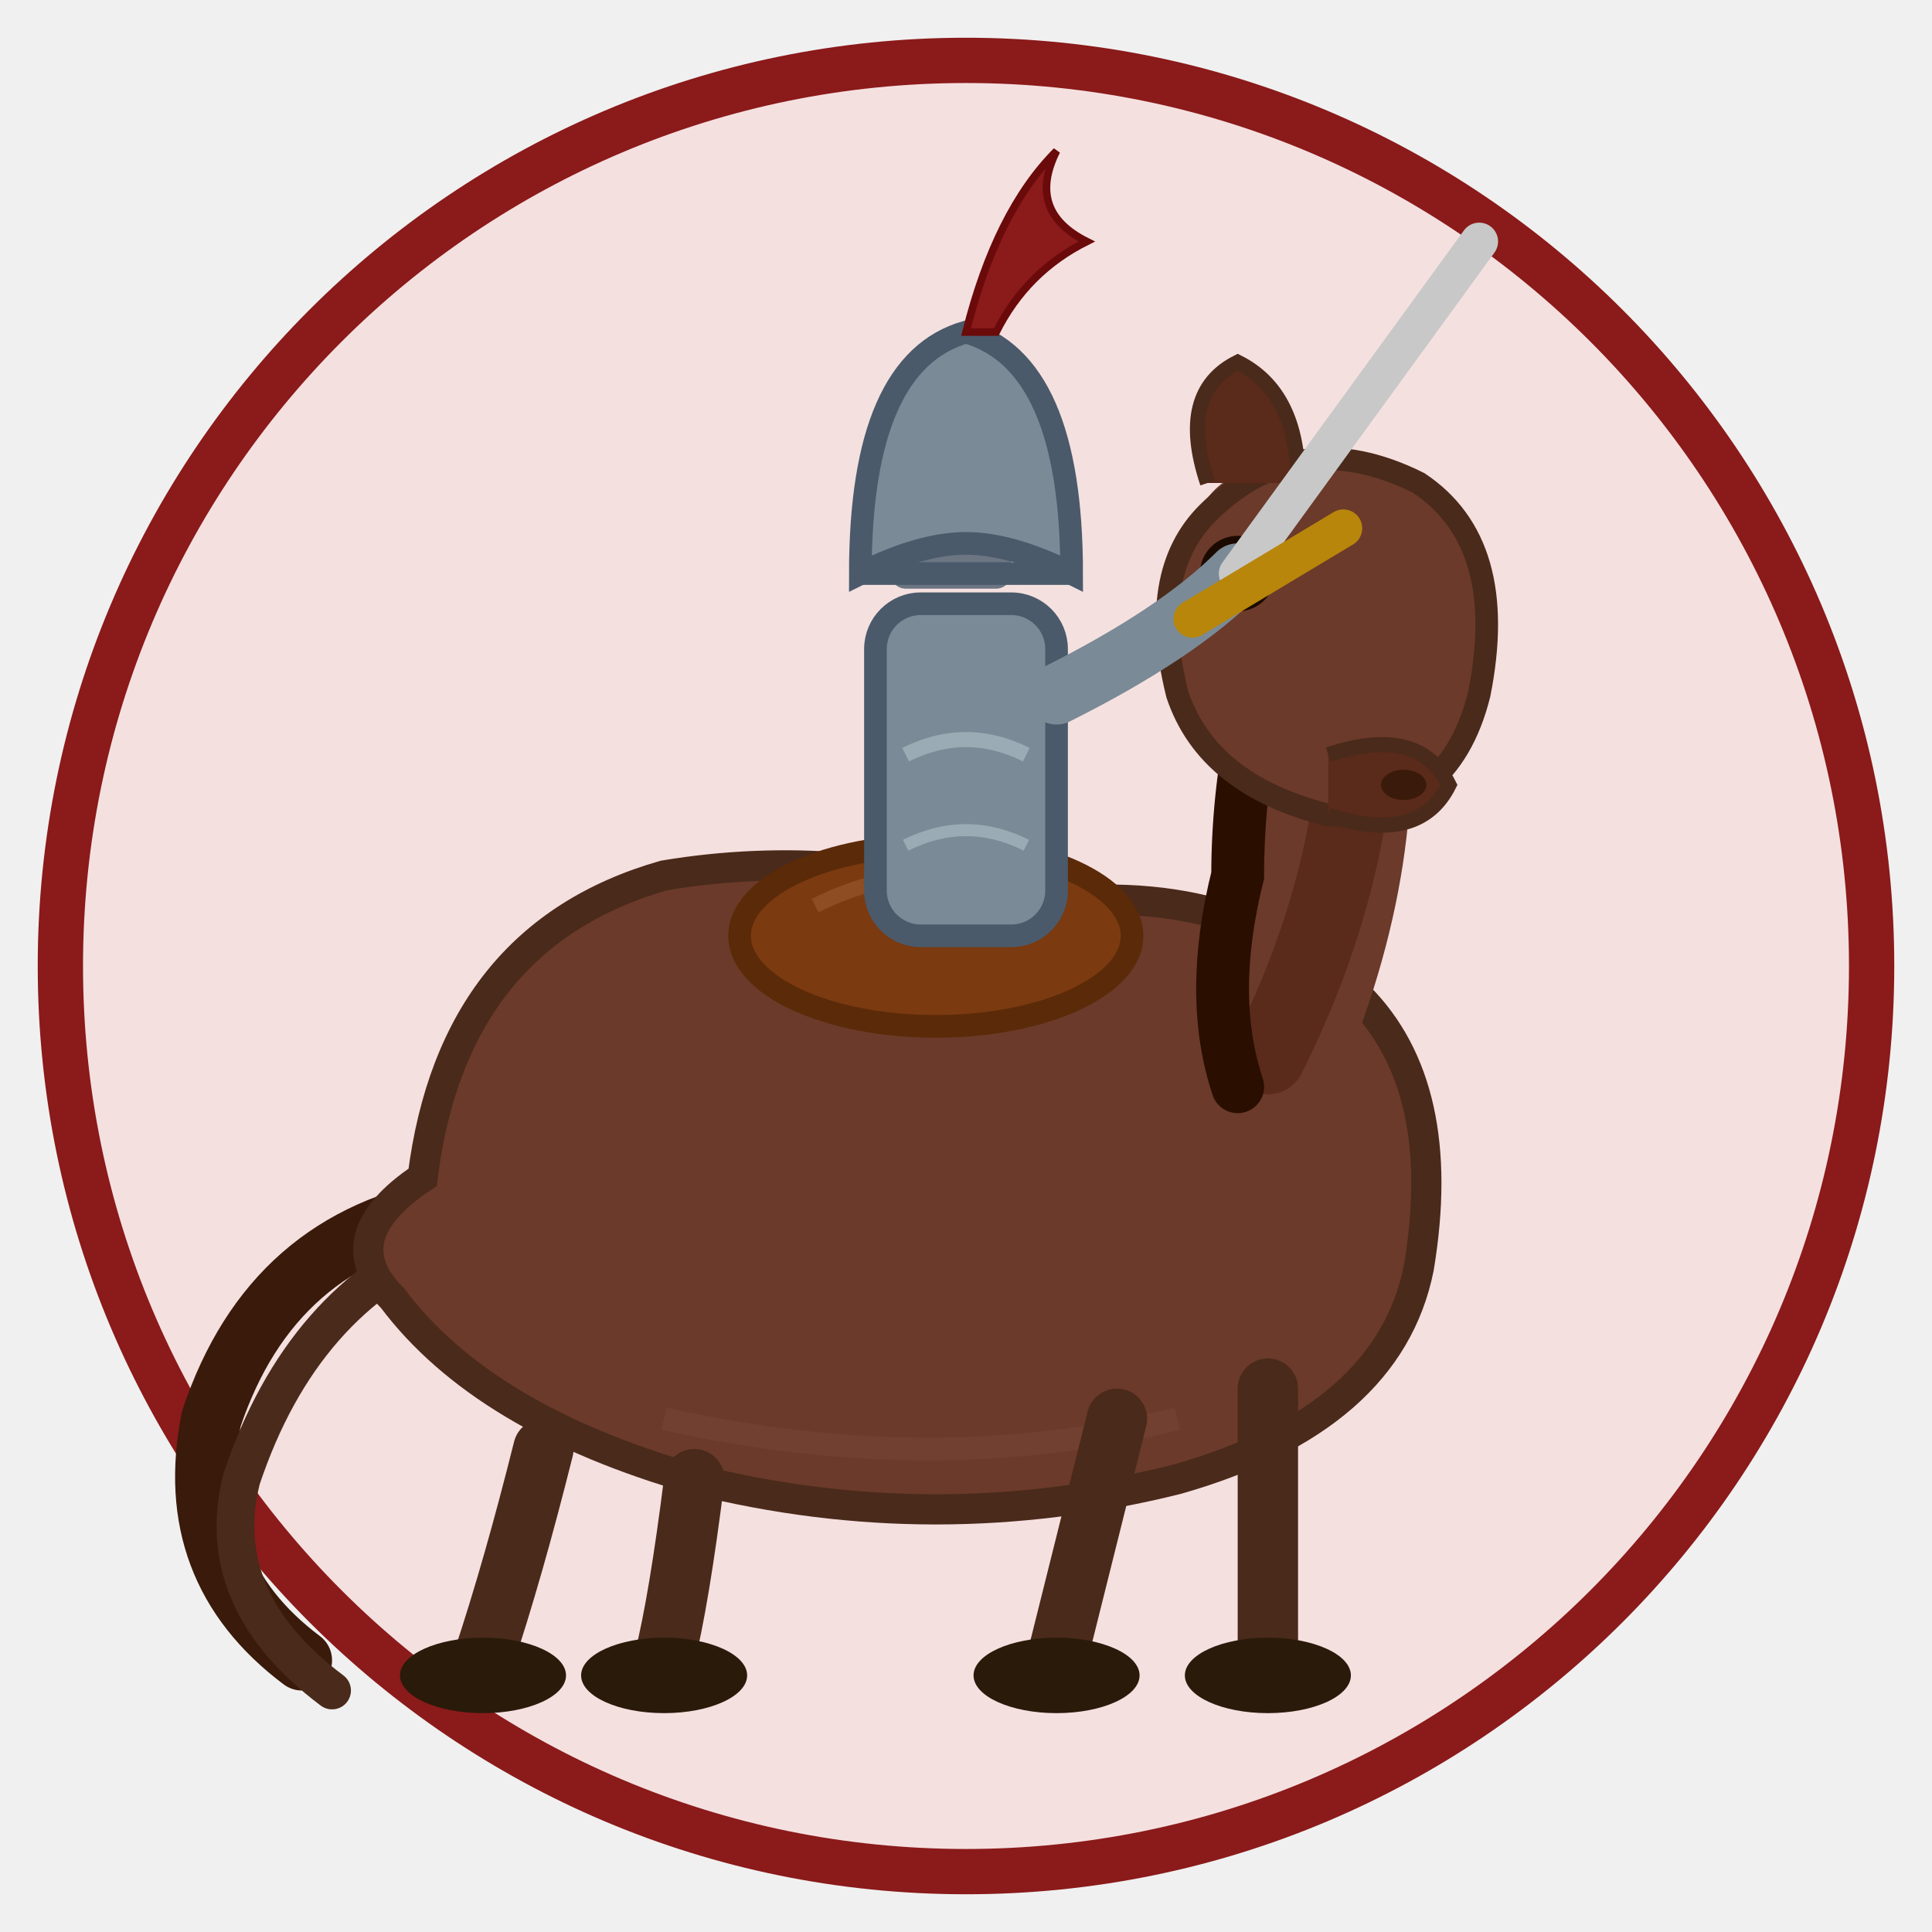
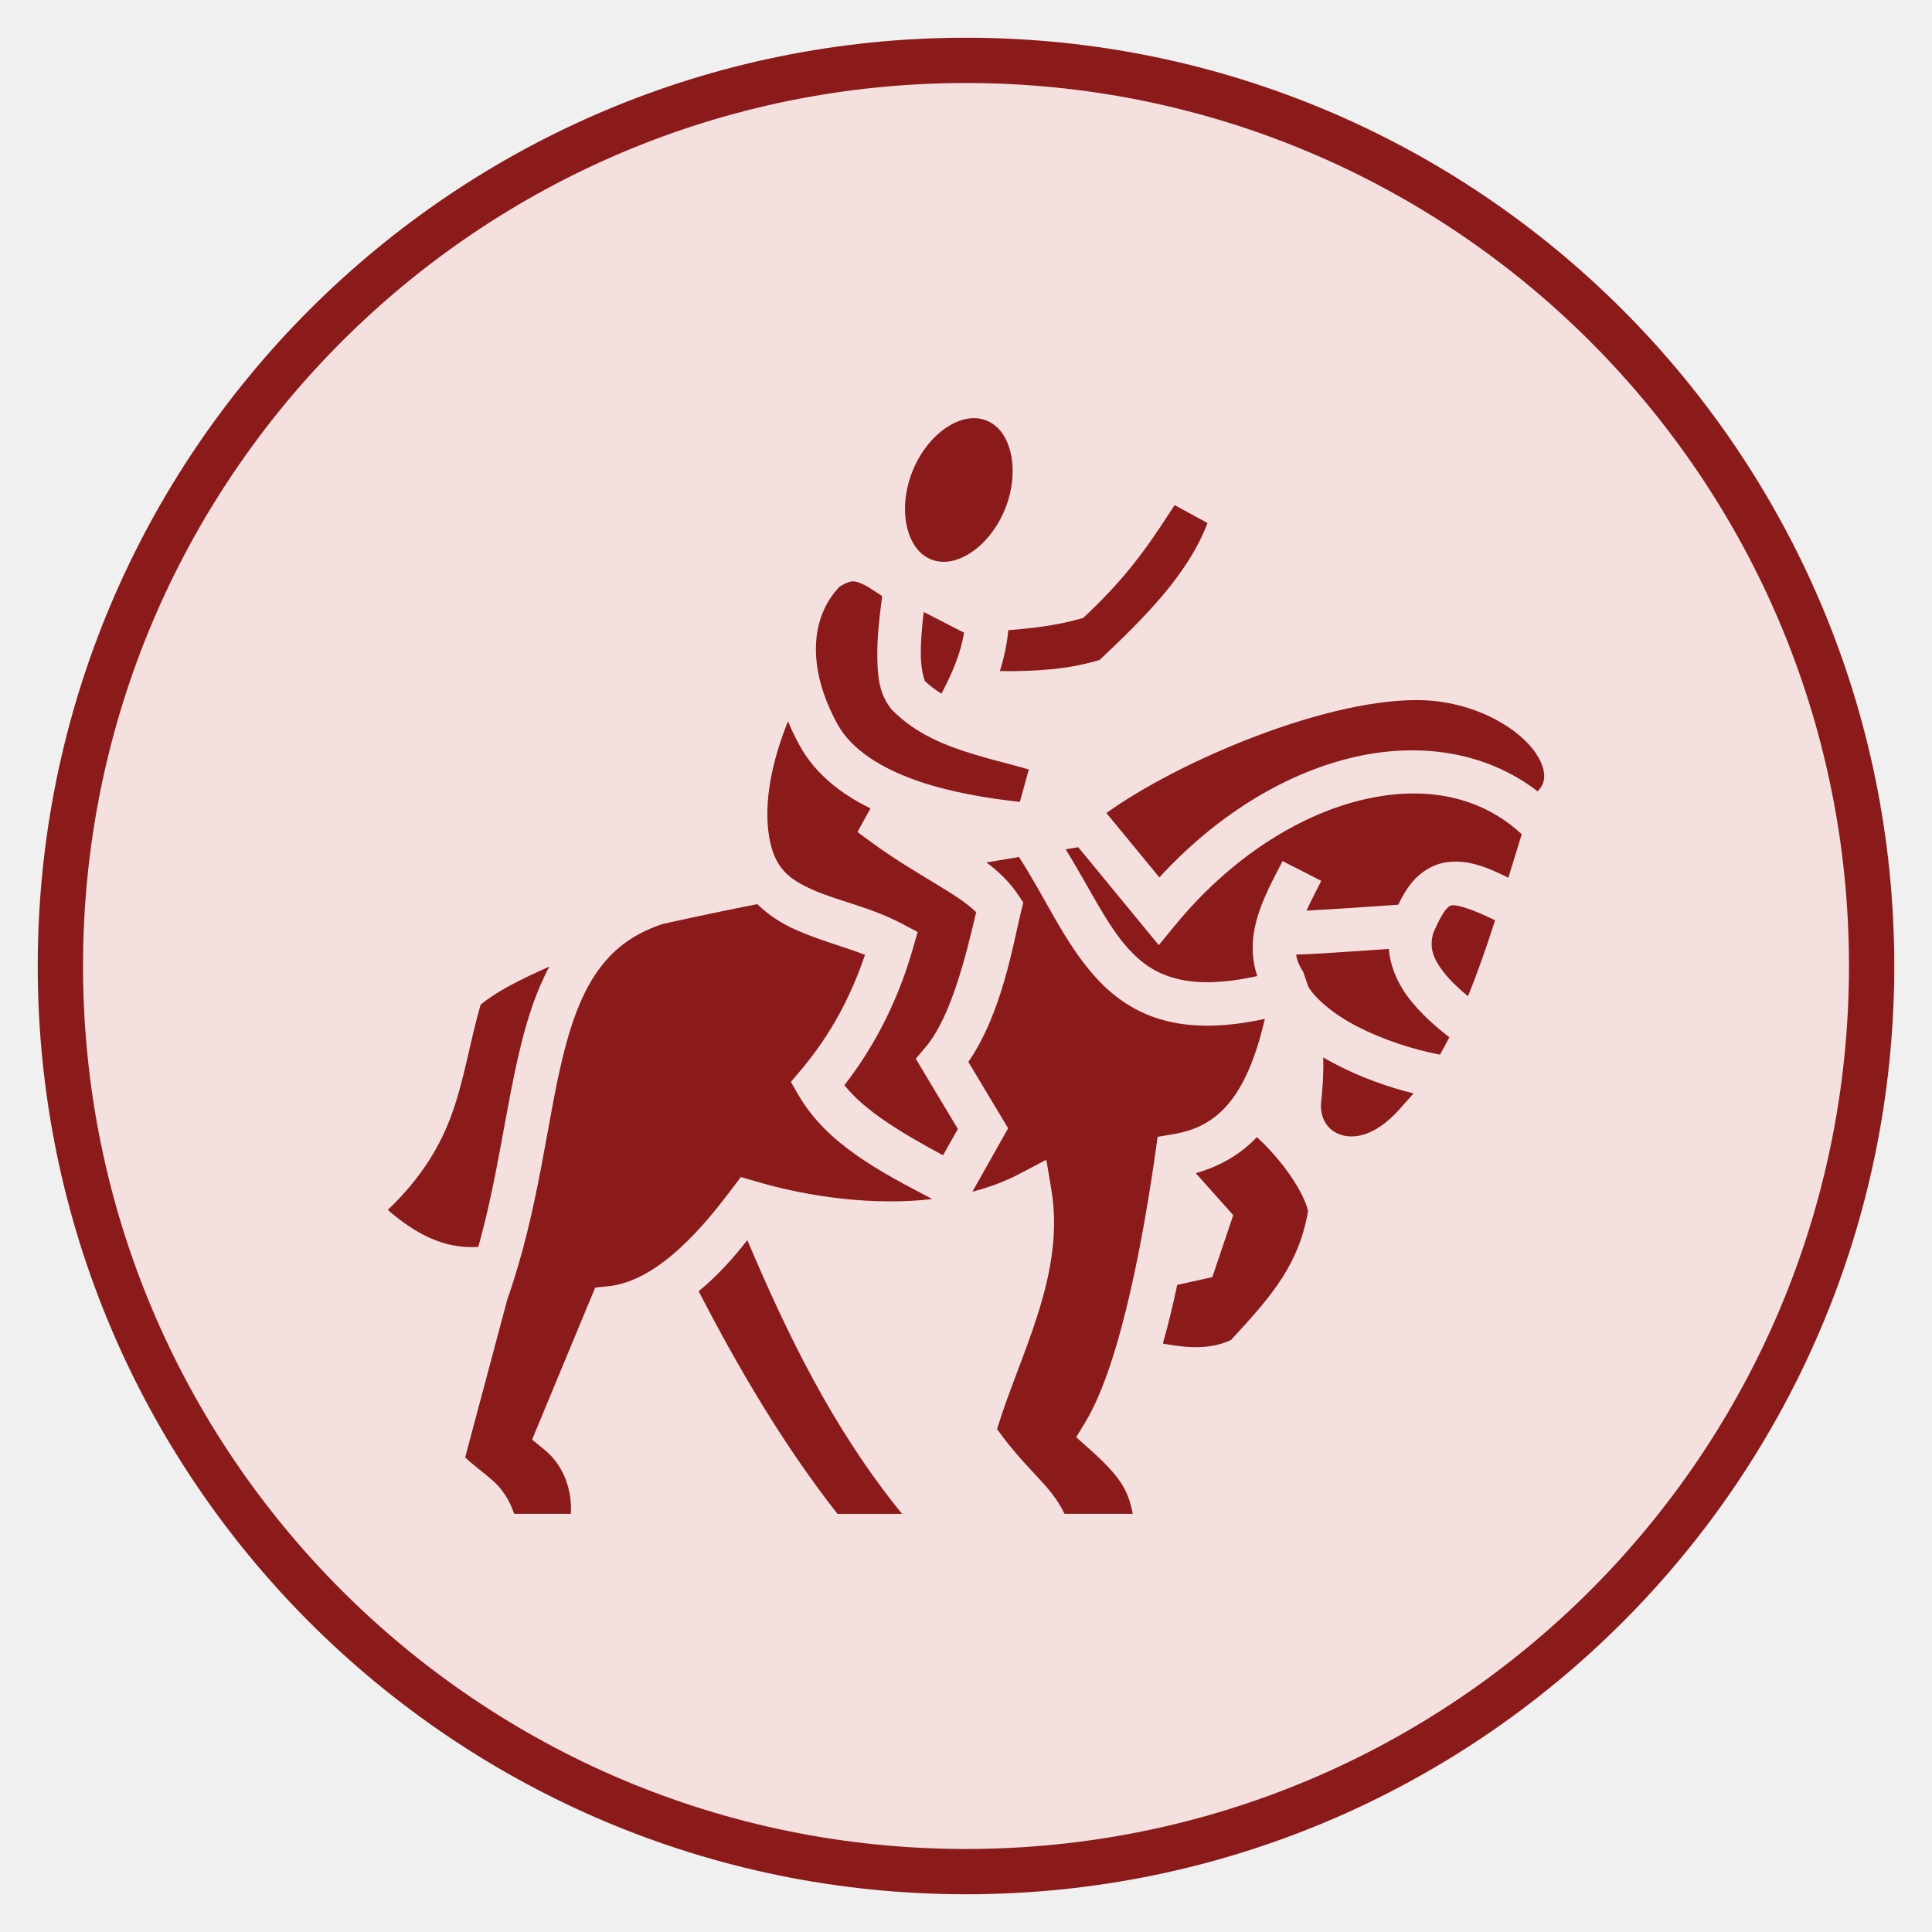
<svg xmlns="http://www.w3.org/2000/svg" viewBox="0 0 128 128" width="128" height="128">
  <circle cx="64" cy="64" r="60" fill="#F5E0E0" stroke="#8B1A1A" stroke-width="3" />
-   <path d="M30,80 Q18,82 14,94 Q12,104 20,110" fill="none" stroke="#3A1A0A" stroke-width="4" stroke-linecap="round" />
-   <path d="M30,82 Q20,86 16,98 Q14,106 22,112" fill="none" stroke="#4A2A1A" stroke-width="2.5" stroke-linecap="round" />
-   <path d="M28,78 Q30,62 44,58 Q56,56 68,60 Q82,58 90,66 Q96,72 94,84 Q92,94 78,98 Q62,102 46,98 Q32,94 26,86 Q22,82 28,78 Z" fill="#6B3A2A" stroke="#4A2A1A" stroke-width="2" />
-   <path d="M44,94 Q62,98 78,94" fill="none" stroke="#7A4535" stroke-width="1.5" opacity="0.5" />
-   <path d="M36,96 Q34,104 32,110" stroke="#4A2A1A" stroke-width="4" stroke-linecap="round" fill="none" />
-   <path d="M46,98 Q45,106 44,110" stroke="#4A2A1A" stroke-width="4" stroke-linecap="round" fill="none" />
-   <ellipse cx="32" cy="111" rx="5.5" ry="2.5" fill="#2A1A0A" />
-   <ellipse cx="44" cy="111" rx="5.5" ry="2.5" fill="#2A1A0A" />
-   <path d="M84,70 Q90,56 88,44 Q87,40 84,36" fill="none" stroke="#6B3A2A" stroke-width="10" stroke-linecap="round" />
-   <path d="M84,70 Q90,58 90,46" fill="none" stroke="#5A2A1A" stroke-width="5" stroke-linecap="round" />
-   <path d="M86,38 Q82,48 82,58 Q80,66 82,72" fill="none" stroke="#2A0E00" stroke-width="3.5" stroke-linecap="round" />
-   <path d="M80,34 Q86,28 94,32 Q100,36 98,46 Q96,54 88,54 Q80,52 78,46 Q76,38 80,34 Z" fill="#6B3A2A" stroke="#4A2A1A" stroke-width="1.5" />
-   <path d="M88,50 Q94,48 96,52 Q94,56 88,54" fill="#5A2A1A" stroke="#4A2A1A" stroke-width="1" />
-   <circle cx="82" cy="38" r="2.5" fill="#1A0A00" />
-   <circle cx="81.5" cy="37.5" r="1" fill="white" />
-   <ellipse cx="93" cy="52" rx="1.5" ry="1" fill="#3A1A0A" />
-   <path d="M80,32 Q78,26 82,24 Q86,26 86,32" fill="#5A2A1A" stroke="#4A2A1A" stroke-width="1" />
-   <path d="M74,94 Q72,102 70,110" stroke="#4A2A1A" stroke-width="4" stroke-linecap="round" fill="none" />
-   <path d="M84,92 Q84,100 84,110" stroke="#4A2A1A" stroke-width="4" stroke-linecap="round" fill="none" />
-   <ellipse cx="70" cy="111" rx="5.5" ry="2.5" fill="#2A1A0A" />
-   <ellipse cx="84" cy="111" rx="5.5" ry="2.5" fill="#2A1A0A" />
-   <ellipse cx="62" cy="62" rx="13" ry="6" fill="#7B3A10" stroke="#5B2A08" stroke-width="1.5" />
-   <path d="M54,60 Q62,56 70,60" fill="none" stroke="#9B5A30" stroke-width="1" opacity="0.6" />
-   <rect x="58" y="40" width="12" height="22" rx="3" fill="#7A8A96" stroke="#4A5A6A" stroke-width="1.5" />
-   <path d="M60,50 Q64,48 68,50" fill="none" stroke="#9AABB5" stroke-width="1" />
-   <path d="M60,56 Q64,54 68,56" fill="none" stroke="#9AABB5" stroke-width="0.8" />
-   <path d="M70,46 Q78,42 82,38" fill="none" stroke="#7A8A96" stroke-width="4" stroke-linecap="round" />
-   <line x1="82" y1="38" x2="98" y2="16" stroke="#C8C8C8" stroke-width="2.5" stroke-linecap="round" />
-   <line x1="79" y1="41" x2="89" y2="35" stroke="#B8860B" stroke-width="2.5" stroke-linecap="round" />
-   <path d="M57,38 Q57,24 64,22 Q71,24 71,38 Q67,36 64,36 Q61,36 57,38 Z" fill="#7A8A96" stroke="#4A5A6A" stroke-width="1.5" />
-   <path d="M57,38 L71,38" fill="none" stroke="#4A5A6A" stroke-width="1.5" />
-   <rect x="59" y="36" width="8" height="3" rx="1" fill="#4A5A6A" opacity="0.8" />
-   <path d="M64,22 Q66,14 70,10 Q68,14 72,16 Q68,18 66,22 Z" fill="#8B1A1A" stroke="#6B0A0A" stroke-width="0.5" />
+   <g transform="translate(23.04,23.04) scale(0.16)">
+     <path fill="#8B1A1A" d="M258.962 29.14c-3.21.063-6.68 1.158-10.303 3.4-5.798 3.584-11.47 10.14-14.872 18.715-3.4 8.575-3.767 17.236-2.004 23.82 1.763 6.585 5.248 10.765 9.83 12.583 4.582 1.817 9.986 1.165 15.784-2.42 5.797-3.586 11.467-10.143 14.87-18.717 3.4-8.573 3.767-17.235 2.005-23.82-1.763-6.584-5.25-10.764-9.832-12.58-1.718-.683-3.55-1.018-5.478-.98zm83.428 36.012c-8.823 13.437-17.545 27.577-36.268 45.2l-1.615 1.52-2.137.596c-9.165 2.554-19 3.7-28.863 4.48-.54 5.822-1.76 11.47-3.492 16.946 14.814.187 28.827-.778 41.297-4.62 18.26-17.188 36.623-35.375 44.685-56.7l-13.607-7.422zm-133.135 31.58c-.172 0-.348.005-.527.02-1.248.117-2.846.825-5.022 2.126-11.898 12.29-14.007 33.196-.867 57.082 5.73 10.42 18.094 18.277 33.66 23.58 13.165 4.485 28.138 7.013 41.808 8.51l3.71-13.443c-6.24-1.808-14.008-3.65-22.142-6.082-11.813-3.53-24.576-8.437-34.355-18.432l-.343-.35-.303-.388c-5.047-6.43-5.557-13.842-5.6-22.496-.037-7.045.813-15.254 2.02-24.023-3.345-2.203-6.258-4.21-8.39-5.088-1.395-.575-2.445-1.008-3.65-1.018zm29.242 12.676c-.806 6.653-1.25 12.573-1.226 17.36.035 6.717 1.526 10.814 1.69 11.21 1.988 1.936 4.304 3.67 6.87 5.24 4.536-8.52 8.03-16.96 9.363-25.23l-16.696-8.58zm202.955 36.5c-38.698.407-97.748 25.527-127.31 46.75l21.93 26.664c23.08-25.157 50.67-42.282 78.29-49.248 28.02-7.068 56.45-3.25 78.33 13.597 1.784-1.8 2.504-3.56 2.694-5.432.305-3.01-.998-7.446-4.865-12.283-7.734-9.675-24.947-19.342-45.388-20.008-1.204-.04-2.43-.052-3.68-.04zm-259.16 8.734c-6.568 16.39-10.208 33.35-7.805 47.883 2.263 13.104 8.145 17.46 18.125 21.94 9.99 4.483 23.807 7.117 36.907 14.036l6.466 3.417-2.022 7.03c-5.67 19.72-14.65 38.776-28.312 56.41 8.66 10.85 24.016 19.95 40.84 29.016l6.138-10.893-17.434-29.078 4.14-4.914c10.787-12.804 16.836-38.882 20.882-55.754-7.692-7.7-25.79-16.08-42.803-28.55l-6.36-4.66 3.784-6.917c.52-.952 1.076-1.906 1.62-2.86-12.188-5.97-22.86-14.237-29.39-26.11-1.823-3.313-3.407-6.652-4.778-9.995zm260.135 29.922c-7.587-.093-15.517.908-23.664 2.963-26.07 6.576-53.767 24.346-75.986 51.377l-6.952 8.457-33.34-40.54c-1.77.288-3.426.55-5.21.842 9.908 16.11 16.95 31.17 25.693 40.888 5.715 6.352 11.743 10.584 20.38 12.742 8.025 2.006 18.66 2.104 33.263-1.126-2.695-7.855-2.26-16.004-.318-23.077 2.52-9.172 7.08-17.28 10.78-24.534l16.035 8.184c-2.167 4.244-4.322 8.392-6.112 12.324 5.102-.272 13.1-.745 20.61-1.246 8.984-.6 14.34-.982 17.38-1.197 1.703-3.57 3.562-6.718 5.905-9.497 3.513-4.17 8.686-7.383 14.256-8.108 1.392-.18 2.764-.257 4.13-.234 6.8.114 13.423 2.692 21.293 6.686 1.867-6.108 3.71-12.142 5.54-18.045-12.05-11.18-27.044-16.652-43.683-16.856zM277.92 210.86c-4.448.743-8.952 1.51-13.448 2.27 5.022 3.758 9.534 8.032 13.05 13.293l2.204 3.297-.948 3.852c-3.357 13.658-7.853 41.85-21.802 62.15l16.474 27.48-14.802 26.26c6.94-1.8 13.538-4.246 19.607-7.447l11-5.8 2.074 12.26c5.978 35.36-13.102 68.48-22.475 99.294 6.508 9.05 12.247 14.98 17.275 20.388 4.097 4.407 8.004 9.006 10.654 14.683h28.254c-1.863-9.857-5.227-15.497-17.834-26.75l-5.578-4.98 3.87-6.396c15.287-25.248 24.903-82.92 28.925-111.46l.92-6.526 6.503-1.092c10.253-1.72 16.833-5.857 22.162-11.826 5.33-5.97 9.233-14.076 12.258-23.29 1.334-4.067 2.448-8.31 3.478-12.62-16.163 3.494-29.45 3.68-40.754.855-12.36-3.088-21.957-9.893-29.4-18.164-12.948-14.39-20.65-32.733-31.665-49.73zm-108.337 19.524c-14.047 2.79-27.408 5.57-39.43 8.29-12.594 4.275-20.655 10.807-26.92 19.765-6.32 9.03-10.644 20.798-14.083 34.75-6.85 27.778-10.026 63.737-23.073 100.858l-17.465 65.434c3.948 3.74 7.722 6.273 11.717 9.855 3.488 3.13 6.69 7.757 8.58 13.504h23.447c.593-9.5-2.71-19.834-10.856-26.5l-5.18-4.235 26.142-62.953 5.35-.537c21.24-2.133 40.548-26.11 51.19-40.262l3.75-4.982 5.982 1.758c22.6 6.637 49.11 10.156 73.326 7.377-21.107-11.086-43.545-22.54-55.405-43.017l-3.175-5.483 4.09-4.84c12.58-14.873 20.877-30.868 26.6-47.8-8.712-3.39-18.953-6.002-28.93-10.48-5.508-2.472-10.967-5.897-15.657-10.5zm288.38.46c-.19-.005-.353.002-.493.02-1.118.146-1.406.185-2.817 1.858-1.352 1.604-3.214 4.944-5.216 9.785-1.614 5.982-.063 10.297 4.242 15.903 2.565 3.34 6.158 6.746 10.16 10.117 4.106-10.06 7.79-20.716 11.25-31.467-9.026-4.414-14.86-6.17-17.128-6.217zm-340.25 13.26c-.02 0-.32.076-.358.08.37.02.43-.086.36-.08zm313.353 4.83c-4.126.288-5.917.422-12.262.845-10.82.72-21.303 1.44-26.12 1.497.313 2.1 1.08 4.127 2.41 6.265l.532.854.33.95c.627 1.807 1.2 3.502 1.744 5.15 2.49 4.435 9.938 11.22 20.264 16.535 10.333 5.317 23.014 9.548 34.29 11.682 1.334-2.325 2.624-4.727 3.876-7.19-5.863-4.615-11.877-9.832-16.727-16.148-4.34-5.652-7.67-12.72-8.337-20.44zm-347.57 7.306c-5.687 2.507-11.285 5.163-16.114 7.74-6.134 3.273-10.633 6.54-12.37 8.03-4.556 15.79-6.52 30.088-11.78 44.884-4.72 13.276-12.487 26.58-26.66 40.11 11.624 10 23.234 16.21 37.47 15.316 8.202-29.22 11.38-58.08 17.63-83.44 2.888-11.71 6.472-22.743 11.825-32.64zm320.41 37.61c.224 5.742-.135 11.87-.944 19.608-.05 6.863 3.644 11.33 9.248 12.71 5.623 1.388 14.58-.295 24.822-12.622l.204-.244.22-.23c1.315-1.372 2.59-2.824 3.836-4.324-10.776-2.654-21.76-6.668-31.562-11.71-1.99-1.025-3.925-2.093-5.825-3.19zm-27.463 33.017c-6.36 6.718-14.816 11.936-25.082 14.857-.01.077-.026.17-.037.248l15.336 17.203-8.665 25.655-14.53 3.216c-1.706 8.07-3.678 16.264-5.95 24.278.423.08.85.17 1.27.246 10.442 1.892 19.172 1.915 26.915-1.684 17.515-18.86 28.118-31.565 31.95-53.44-1.87-7.903-10.127-20.008-19.666-29.138-.512-.49-1.026-.967-1.54-1.44zm-210.993 42.66c-5.333 6.792-12.013 14.51-20.16 21.164 16.307 31.444 34.568 62.892 57.48 92.173h26.753c-28.96-35.58-47.84-75.123-64.073-113.336z" />
+   </g>
</svg>
